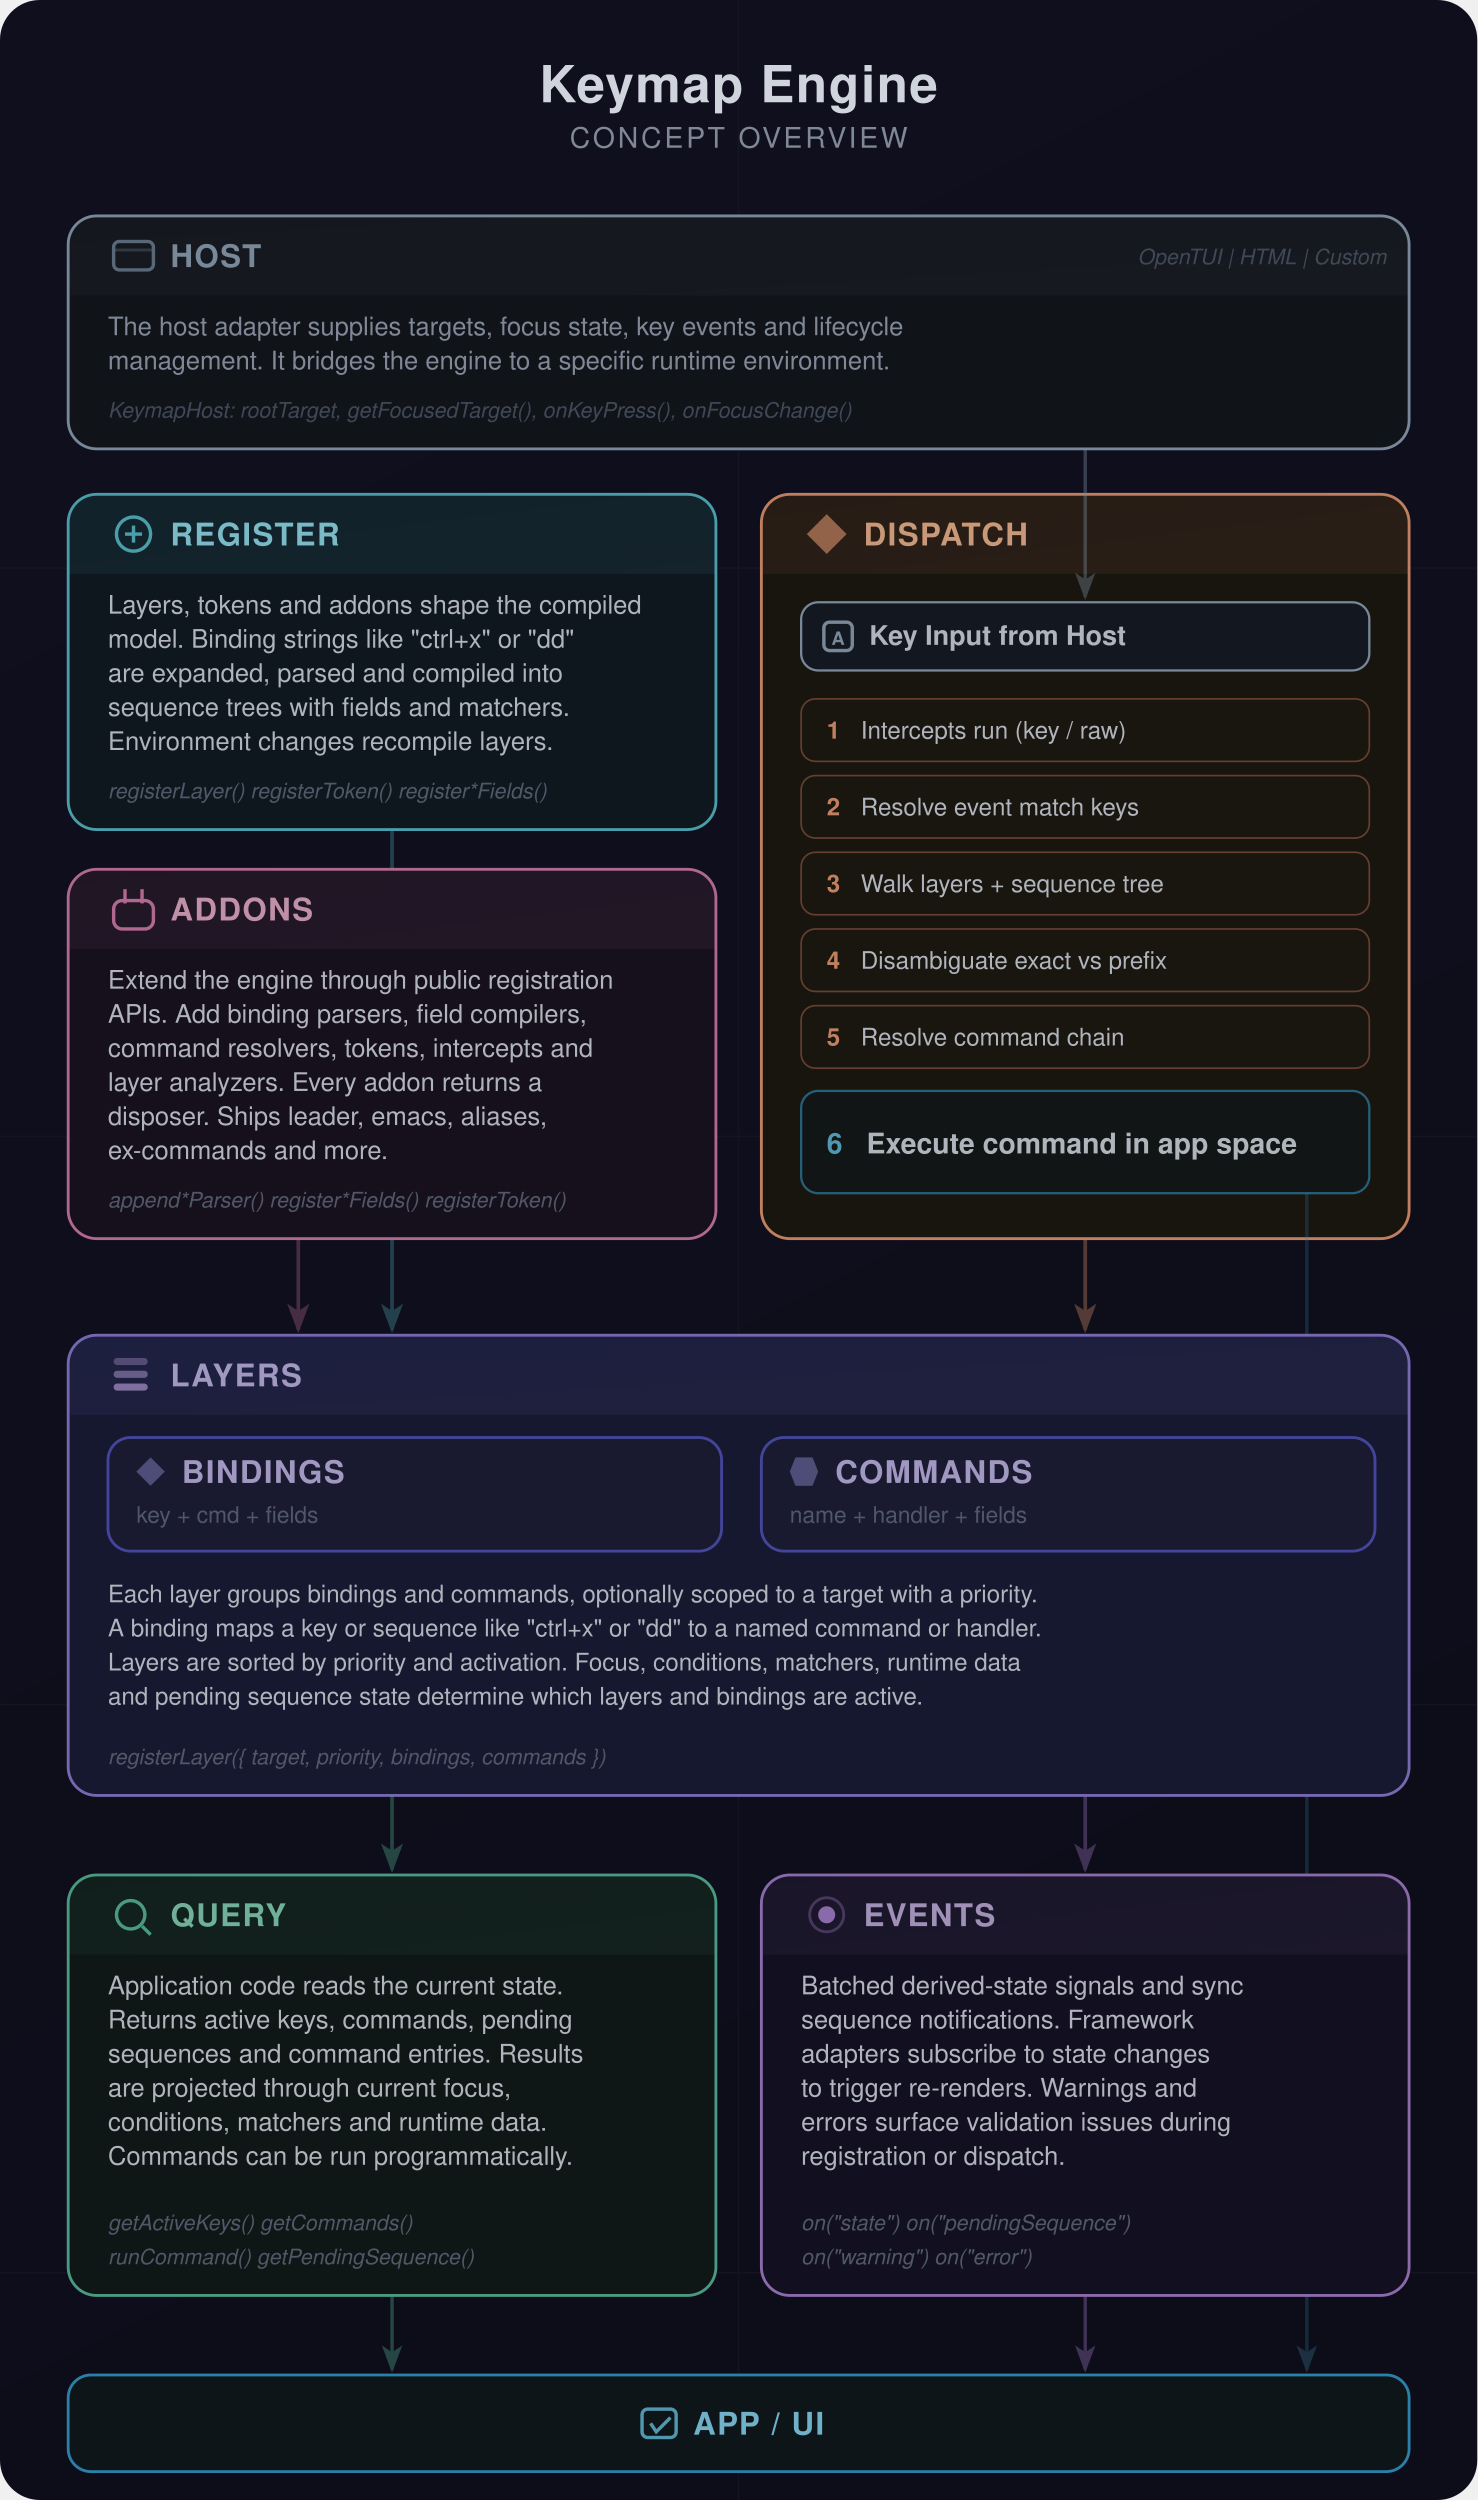
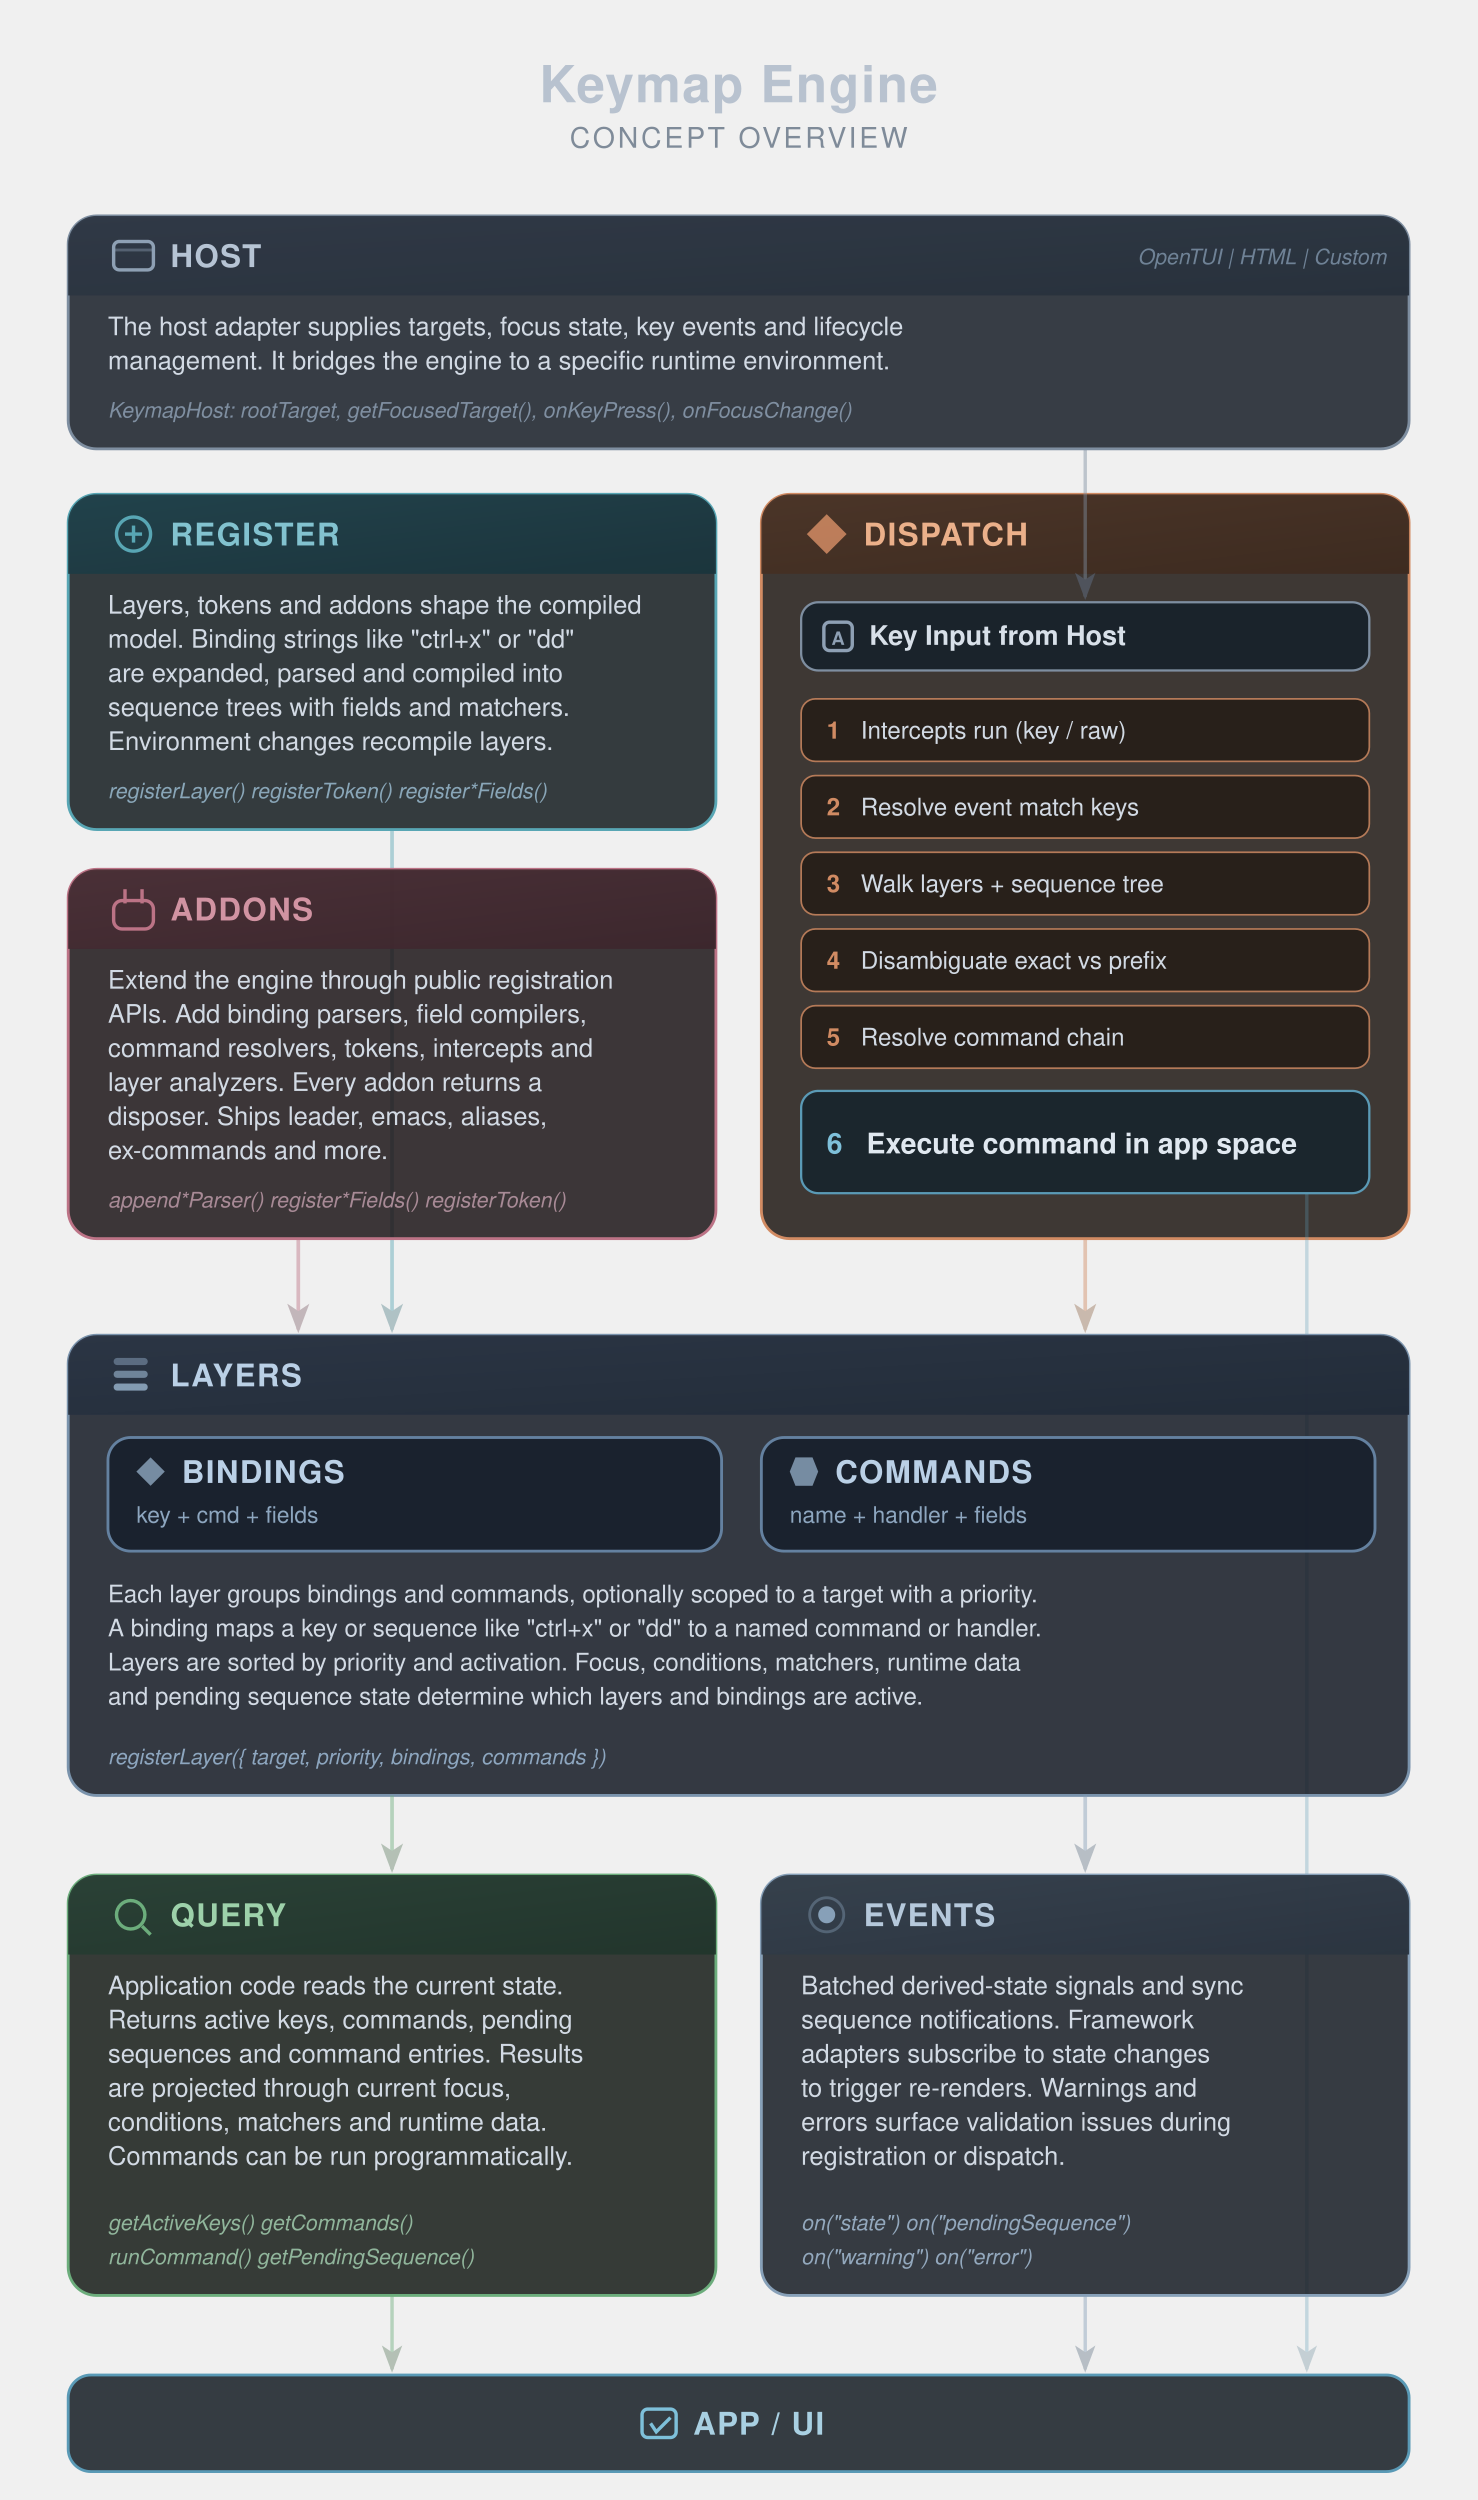
<svg xmlns="http://www.w3.org/2000/svg" viewBox="0 0 520 880" font-family="Helvetica, Arial, sans-serif">
  <defs>
-     <linearGradient id="bgGrad" x1="0" y1="0" x2="0.3" y2="1">
-       <stop offset="0%" stop-color="#0f0f1e" />
-       <stop offset="100%" stop-color="#0d0d1a" />
-     </linearGradient>
    <linearGradient id="layerGrad" x1="0" y1="0" x2="1" y2="1">
-       <stop offset="0%" stop-color="#5558c8" />
-       <stop offset="100%" stop-color="#7668b0" />
+       <stop offset="0%" stop-color="#2b3444" />
+       <stop offset="100%" stop-color="#222b39" />
    </linearGradient>
    <linearGradient id="registerGrad" x1="0" y1="0" x2="1" y2="1">
-       <stop offset="0%" stop-color="#2a8a9a" />
-       <stop offset="100%" stop-color="#4a9eaa" />
+       <stop offset="0%" stop-color="#21424b" />
+       <stop offset="100%" stop-color="#1a343c" />
    </linearGradient>
    <linearGradient id="dispatchGrad" x1="0" y1="0" x2="1" y2="1">
-       <stop offset="0%" stop-color="#b06850" />
-       <stop offset="100%" stop-color="#c08060" />
+       <stop offset="0%" stop-color="#4b3428" />
+       <stop offset="100%" stop-color="#3d2a20" />
    </linearGradient>
    <linearGradient id="queryGrad" x1="0" y1="0" x2="1" y2="1">
-       <stop offset="0%" stop-color="#2a8a6a" />
-       <stop offset="100%" stop-color="#4a9a80" />
+       <stop offset="0%" stop-color="#294135" />
+       <stop offset="100%" stop-color="#21352b" />
    </linearGradient>
    <linearGradient id="addonGrad" x1="0" y1="0" x2="1" y2="1">
-       <stop offset="0%" stop-color="#a05080" />
-       <stop offset="100%" stop-color="#b06890" />
+       <stop offset="0%" stop-color="#4a2f36" />
+       <stop offset="100%" stop-color="#3c262c" />
    </linearGradient>
    <linearGradient id="hostGrad" x1="0" y1="0" x2="1" y2="1">
-       <stop offset="0%" stop-color="#586878" />
-       <stop offset="100%" stop-color="#788898" />
+       <stop offset="0%" stop-color="#2f3946" />
+       <stop offset="100%" stop-color="#27303c" />
    </linearGradient>
    <linearGradient id="stateGrad" x1="0" y1="0" x2="1" y2="1">
-       <stop offset="0%" stop-color="#6a4a9a" />
-       <stop offset="100%" stop-color="#8a6aaa" />
+       <stop offset="0%" stop-color="#35414d" />
+       <stop offset="100%" stop-color="#2a3440" />
    </linearGradient>
    <linearGradient id="appGrad" x1="0" y1="0" x2="1" y2="1">
-       <stop offset="0%" stop-color="#2a80a8" />
-       <stop offset="100%" stop-color="#4a98b8" />
+       <stop offset="0%" stop-color="#22404d" />
+       <stop offset="100%" stop-color="#1c3440" />
    </linearGradient>
    <marker id="arrowCyan" markerWidth="8" markerHeight="6" refX="7" refY="3" orient="auto">
-       <path d="M0,0 L8,3 L0,6 L2,3 Z" fill="#4a9eaa" />
+       <path d="M0,0 L8,3 L0,6 L2,3 Z" fill="#5f8991" />
    </marker>
    <marker id="arrowAmber" markerWidth="8" markerHeight="6" refX="7" refY="3" orient="auto">
-       <path d="M0,0 L8,3 L0,6 L2,3 Z" fill="#c08060" />
+       <path d="M0,0 L8,3 L0,6 L2,3 Z" fill="#9a765b" />
    </marker>
    <marker id="arrowGreen" markerWidth="8" markerHeight="6" refX="7" refY="3" orient="auto">
-       <path d="M0,0 L8,3 L0,6 L2,3 Z" fill="#4a9a80" />
+       <path d="M0,0 L8,3 L0,6 L2,3 Z" fill="#6a866d" />
    </marker>
    <marker id="arrowPink" markerWidth="8" markerHeight="6" refX="7" refY="3" orient="auto">
-       <path d="M0,0 L8,3 L0,6 L2,3 Z" fill="#b06890" />
+       <path d="M0,0 L8,3 L0,6 L2,3 Z" fill="#8a6f78" />
    </marker>
    <marker id="arrowIndigo" markerWidth="8" markerHeight="6" refX="7" refY="3" orient="auto">
-       <path d="M0,0 L8,3 L0,6 L2,3 Z" fill="#8a6aaa" />
+       <path d="M0,0 L8,3 L0,6 L2,3 Z" fill="#708090" />
    </marker>
    <marker id="arrowHost" markerWidth="8" markerHeight="6" refX="7" refY="3" orient="auto">
-       <path d="M0,0 L8,3 L0,6 L2,3 Z" fill="#788898" />
+       <path d="M0,0 L8,3 L0,6 L2,3 Z" fill="#64748b" />
    </marker>
    <marker id="arrowApp" markerWidth="8" markerHeight="6" refX="7" refY="3" orient="auto">
-       <path d="M0,0 L8,3 L0,6 L2,3 Z" fill="#4a98b8" />
+       <path d="M0,0 L8,3 L0,6 L2,3 Z" fill="#5f8395" />
    </marker>
  </defs>
-   <rect width="520" height="880" rx="14" fill="url(#bgGrad)" />
-   <g opacity="0.03">
-     <line x1="0" y1="200" x2="520" y2="200" stroke="#fff" stroke-width="0.5" />
-     <line x1="0" y1="400" x2="520" y2="400" stroke="#fff" stroke-width="0.5" />
-     <line x1="0" y1="600" x2="520" y2="600" stroke="#fff" stroke-width="0.5" />
-     <line x1="0" y1="800" x2="520" y2="800" stroke="#fff" stroke-width="0.5" />
-     <line x1="260" y1="0" x2="260" y2="880" stroke="#fff" stroke-width="0.5" />
-   </g>
-   <text x="260" y="36" text-anchor="middle" fill="#d0d4dc" font-size="18" font-weight="700" letter-spacing="0.5">Keymap Engine</text>
-   <text x="260" y="52" text-anchor="middle" fill="#808898" font-size="10" letter-spacing="1">CONCEPT OVERVIEW</text>
-   <rect x="24" y="76" width="472" height="82" rx="10" fill="#101318" stroke="#788898" stroke-width="1" />
-   <path d="M34,76 L486,76 A10,10 0 0,1 496,86 L496,104 L24,104 L24,86 A10,10 0 0,1 34,76 Z" fill="url(#hostGrad)" opacity="0.06" />
+   <text x="260" y="36" text-anchor="middle" fill="#b8c2cf" font-size="18" font-weight="700" letter-spacing="0.5">Keymap Engine</text>
+   <text x="260" y="52" text-anchor="middle" fill="#7f8b99" font-size="10" letter-spacing="1">CONCEPT OVERVIEW</text>
+   <rect x="24" y="76" width="472" height="82" rx="10" fill="#0f1720" fill-opacity="0.82" stroke="#7e8ea0" stroke-width="1" />
+   <path d="M34,76 L486,76 A10,10 0 0,1 496,86 L496,104 L24,104 L24,86 A10,10 0 0,1 34,76 Z" fill="url(#hostGrad)" opacity="0.95" />
  <g transform="translate(40, 85)">
-     <rect x="0" y="0" width="14" height="10" rx="2" fill="none" stroke="#586878" stroke-width="1.2" />
-     <line x1="0" y1="3" x2="14" y2="3" stroke="#586878" stroke-width="1" opacity="0.4" />
-   </g>
-   <text x="60" y="94" fill="#788898" font-size="11" font-weight="700" letter-spacing="0.5">HOST</text>
-   <text x="488" y="93" fill="#404858" font-size="7.5" font-style="italic" text-anchor="end">OpenTUI | HTML | Custom</text>
-   <text x="38" y="118" fill="#808898" font-size="9">The host adapter supplies targets, focus state, key events and lifecycle</text>
-   <text x="38" y="130" fill="#808898" font-size="9">management. It bridges the engine to a specific runtime environment.</text>
-   <text x="38" y="147" fill="#404858" font-size="7.5" font-style="italic">KeymapHost: rootTarget, getFocusedTarget(), onKeyPress(), onFocusChange()</text>
-   <rect x="24" y="174" width="228" height="118" rx="10" fill="#0e161e" stroke="#4a9eaa" stroke-width="1" />
-   <path d="M34,174 L242,174 A10,10 0 0,1 252,184 L252,202 L24,202 L24,184 A10,10 0 0,1 34,174 Z" fill="url(#registerGrad)" opacity="0.1" />
+     <rect x="0" y="0" width="14" height="10" rx="2" fill="none" stroke="#8ea0b4" stroke-width="1.2" />
+     <line x1="0" y1="3" x2="14" y2="3" stroke="#8ea0b4" stroke-width="1" opacity="0.4" />
+   </g>
+   <text x="60" y="94" fill="#b6c4d4" font-size="11" font-weight="700" letter-spacing="0.5">HOST</text>
+   <text x="488" y="93" fill="#6f8296" font-size="7.5" font-style="italic" text-anchor="end">OpenTUI | HTML | Custom</text>
+   <text x="38" y="118" fill="#d2dae4" font-size="9">The host adapter supplies targets, focus state, key events and lifecycle</text>
+   <text x="38" y="130" fill="#d2dae4" font-size="9">management. It bridges the engine to a specific runtime environment.</text>
+   <text x="38" y="147" fill="#7f8fa1" font-size="7.5" font-style="italic">KeymapHost: rootTarget, getFocusedTarget(), onKeyPress(), onFocusChange()</text>
+   <rect x="24" y="174" width="228" height="118" rx="10" fill="#111a1d" fill-opacity="0.84" stroke="#58a6b4" stroke-width="1" />
+   <path d="M34,174 L242,174 A10,10 0 0,1 252,184 L252,202 L24,202 L24,184 A10,10 0 0,1 34,174 Z" fill="url(#registerGrad)" opacity="0.95" />
  <g transform="translate(40, 181)">
-     <circle cx="7" cy="7" r="6" fill="none" stroke="#4a9eaa" stroke-width="1.2" />
-     <line x1="7" y1="4" x2="7" y2="10" stroke="#4a9eaa" stroke-width="1.2" />
-     <line x1="4" y1="7" x2="10" y2="7" stroke="#4a9eaa" stroke-width="1.2" />
-   </g>
-   <text x="60" y="192" fill="#7abac6" font-size="11" font-weight="700" letter-spacing="0.5">REGISTER</text>
-   <text x="38" y="216" fill="#b0b4bc" font-size="9">Layers, tokens and addons shape the compiled</text>
-   <text x="38" y="228" fill="#b0b4bc" font-size="9">model. Binding strings like "ctrl+x" or "dd"</text>
-   <text x="38" y="240" fill="#b0b4bc" font-size="9">are expanded, parsed and compiled into</text>
-   <text x="38" y="252" fill="#b0b4bc" font-size="9">sequence trees with fields and matchers.</text>
-   <text x="38" y="264" fill="#b0b4bc" font-size="9">Environment changes recompile layers.</text>
-   <text x="38" y="281" fill="#505868" font-size="7.5" font-style="italic">registerLayer() registerToken() register*Fields()</text>
-   <path d="M138,292 L138,440" fill="none" stroke="#4a9eaa" stroke-width="1.3" opacity="0.35" />
-   <rect x="24" y="306" width="228" height="130" rx="10" fill="#16101c" stroke="#b06890" stroke-width="1" />
-   <path d="M34,306 L242,306 A10,10 0 0,1 252,316 L252,334 L24,334 L24,316 A10,10 0 0,1 34,306 Z" fill="url(#addonGrad)" opacity="0.08" />
+     <circle cx="7" cy="7" r="6" fill="none" stroke="#58a6b4" stroke-width="1.2" />
+     <line x1="7" y1="4" x2="7" y2="10" stroke="#58a6b4" stroke-width="1.2" />
+     <line x1="4" y1="7" x2="10" y2="7" stroke="#58a6b4" stroke-width="1.2" />
+   </g>
+   <text x="60" y="192" fill="#82c2cf" font-size="11" font-weight="700" letter-spacing="0.5">REGISTER</text>
+   <text x="38" y="216" fill="#d2dae4" font-size="9">Layers, tokens and addons shape the compiled</text>
+   <text x="38" y="228" fill="#d2dae4" font-size="9">model. Binding strings like "ctrl+x" or "dd"</text>
+   <text x="38" y="240" fill="#d2dae4" font-size="9">are expanded, parsed and compiled into</text>
+   <text x="38" y="252" fill="#d2dae4" font-size="9">sequence trees with fields and matchers.</text>
+   <text x="38" y="264" fill="#d2dae4" font-size="9">Environment changes recompile layers.</text>
+   <text x="38" y="281" fill="#89a6b8" font-size="7.5" font-style="italic">registerLayer() registerToken() register*Fields()</text>
+   <path d="M138,292 L138,440" fill="none" stroke="#58a6b4" stroke-width="1.3" opacity="0.45" />
+   <rect x="24" y="306" width="228" height="130" rx="10" fill="#1b1316" fill-opacity="0.84" stroke="#bc7386" stroke-width="1" />
+   <path d="M34,306 L242,306 A10,10 0 0,1 252,316 L252,334 L24,334 L24,316 A10,10 0 0,1 34,306 Z" fill="url(#addonGrad)" opacity="0.95" />
  <g transform="translate(40, 313)">
-     <rect x="0" y="4" width="14" height="10" rx="3" fill="none" stroke="#b06890" stroke-width="1.2" />
-     <line x1="4" y1="0" x2="4" y2="5" stroke="#b06890" stroke-width="1.2" />
-     <line x1="10" y1="0" x2="10" y2="5" stroke="#b06890" stroke-width="1.2" />
-   </g>
-   <text x="60" y="324" fill="#c090a8" font-size="11" font-weight="700" letter-spacing="0.5">ADDONS</text>
-   <text x="38" y="348" fill="#b0b4bc" font-size="9">Extend the engine through public registration</text>
-   <text x="38" y="360" fill="#b0b4bc" font-size="9">APIs. Add binding parsers, field compilers,</text>
-   <text x="38" y="372" fill="#b0b4bc" font-size="9">command resolvers, tokens, intercepts and</text>
-   <text x="38" y="384" fill="#b0b4bc" font-size="9">layer analyzers. Every addon returns a</text>
-   <text x="38" y="396" fill="#b0b4bc" font-size="9">disposer. Ships leader, emacs, aliases,</text>
-   <text x="38" y="408" fill="#b0b4bc" font-size="9">ex-commands and more.</text>
-   <text x="38" y="425" fill="#505868" font-size="7.5" font-style="italic">append*Parser() register*Fields() registerToken()</text>
-   <rect x="268" y="174" width="228" height="262" rx="10" fill="#18140e" stroke="#c08060" stroke-width="1" />
-   <path d="M278,174 L486,174 A10,10 0 0,1 496,184 L496,202 L268,202 L268,184 A10,10 0 0,1 278,174 Z" fill="url(#dispatchGrad)" opacity="0.1" />
+     <rect x="0" y="4" width="14" height="10" rx="3" fill="none" stroke="#bc7386" stroke-width="1.2" />
+     <line x1="4" y1="0" x2="4" y2="5" stroke="#bc7386" stroke-width="1.2" />
+     <line x1="10" y1="0" x2="10" y2="5" stroke="#bc7386" stroke-width="1.2" />
+   </g>
+   <text x="60" y="324" fill="#d193a2" font-size="11" font-weight="700" letter-spacing="0.5">ADDONS</text>
+   <text x="38" y="348" fill="#d2dae4" font-size="9">Extend the engine through public registration</text>
+   <text x="38" y="360" fill="#d2dae4" font-size="9">APIs. Add binding parsers, field compilers,</text>
+   <text x="38" y="372" fill="#d2dae4" font-size="9">command resolvers, tokens, intercepts and</text>
+   <text x="38" y="384" fill="#d2dae4" font-size="9">layer analyzers. Every addon returns a</text>
+   <text x="38" y="396" fill="#d2dae4" font-size="9">disposer. Ships leader, emacs, aliases,</text>
+   <text x="38" y="408" fill="#d2dae4" font-size="9">ex-commands and more.</text>
+   <text x="38" y="425" fill="#a88a96" font-size="7.5" font-style="italic">append*Parser() register*Fields() registerToken()</text>
+   <rect x="268" y="174" width="228" height="262" rx="10" fill="#1d1611" fill-opacity="0.84" stroke="#d18b63" stroke-width="1" />
+   <path d="M278,174 L486,174 A10,10 0 0,1 496,184 L496,202 L268,202 L268,184 A10,10 0 0,1 278,174 Z" fill="url(#dispatchGrad)" opacity="0.95" />
  <g transform="translate(284, 181)">
-     <polygon points="0,7 7,0 14,7 7,14" fill="#c08060" opacity="0.7" />
-   </g>
-   <text x="304" y="192" fill="#c89878" font-size="11" font-weight="700" letter-spacing="0.5">DISPATCH</text>
-   <path d="M382,158 L382,210" fill="none" stroke="#788898" stroke-width="1.2" marker-end="url(#arrowHost)" opacity="0.4" />
-   <rect x="282" y="212" width="200" height="24" rx="6" fill="#131820" stroke="#788898" stroke-width="0.8" />
+     <polygon points="0,7 7,0 14,7 7,14" fill="#d18b63" opacity="0.85" />
+   </g>
+   <text x="304" y="192" fill="#ebb08a" font-size="11" font-weight="700" letter-spacing="0.5">DISPATCH</text>
+   <path d="M382,158 L382,210" fill="none" stroke="#7e8ea0" stroke-width="1.2" marker-end="url(#arrowHost)" opacity="0.45" />
+   <rect x="282" y="212" width="200" height="24" rx="6" fill="#15202a" fill-opacity="0.85" stroke="#7e8ea0" stroke-width="0.8" />
  <g transform="translate(290, 219)">
-     <rect x="0" y="0" width="10" height="10" rx="2" fill="none" stroke="#788898" stroke-width="1.2" />
-     <text x="5" y="8" text-anchor="middle" fill="#788898" font-size="6.5" font-weight="700">A</text>
-   </g>
-   <text x="306" y="227" fill="#b0b4bc" font-size="9.5" font-weight="600">Key Input from Host</text>
-   <rect x="282" y="246" width="200" height="22" rx="5" fill="#1a1510" stroke="#b06850" stroke-width="0.6" opacity="0.5" />
-   <text x="291" y="260" fill="#c08060" font-size="8.5" font-weight="600">1</text>
-   <text x="303" y="260" fill="#b0b4bc" font-size="8.5">Intercepts run (key / raw)</text>
-   <rect x="282" y="273" width="200" height="22" rx="5" fill="#1a1510" stroke="#b06850" stroke-width="0.6" opacity="0.5" />
-   <text x="291" y="287" fill="#c08060" font-size="8.5" font-weight="600">2</text>
-   <text x="303" y="287" fill="#b0b4bc" font-size="8.5">Resolve event match keys</text>
-   <rect x="282" y="300" width="200" height="22" rx="5" fill="#1a1510" stroke="#b06850" stroke-width="0.6" opacity="0.5" />
-   <text x="291" y="314" fill="#c08060" font-size="8.5" font-weight="600">3</text>
-   <text x="303" y="314" fill="#b0b4bc" font-size="8.5">Walk layers + sequence tree</text>
-   <rect x="282" y="327" width="200" height="22" rx="5" fill="#1a1510" stroke="#b06850" stroke-width="0.6" opacity="0.5" />
-   <text x="291" y="341" fill="#c08060" font-size="8.5" font-weight="600">4</text>
-   <text x="303" y="341" fill="#b0b4bc" font-size="8.5">Disambiguate exact vs prefix</text>
-   <rect x="282" y="354" width="200" height="22" rx="5" fill="#1a1510" stroke="#b06850" stroke-width="0.6" opacity="0.5" />
-   <text x="291" y="368" fill="#c08060" font-size="8.5" font-weight="600">5</text>
-   <text x="303" y="368" fill="#b0b4bc" font-size="8.5">Resolve command chain</text>
-   <rect x="282" y="384" width="200" height="36" rx="6" fill="#0e1518" stroke="#2a80a8" stroke-width="0.8" opacity="0.7" />
-   <text x="291" y="406" fill="#5098b0" font-size="10" font-weight="700">6</text>
-   <text x="305" y="406" fill="#b0b4bc" font-size="10" font-weight="700">Execute command in app space</text>
-   <path d="M460,420 L460,834" fill="none" stroke="#2a80a8" stroke-width="1.2" marker-end="url(#arrowApp)" opacity="0.25" />
-   <path d="M138,440 L138,468" fill="none" stroke="#4a9eaa" stroke-width="1.3" marker-end="url(#arrowCyan)" opacity="0.35" />
-   <path d="M105,436 L105,468" fill="none" stroke="#b06890" stroke-width="1.3" marker-end="url(#arrowPink)" opacity="0.35" />
-   <path d="M382,436 L382,468" fill="none" stroke="#c08060" stroke-width="1.3" marker-end="url(#arrowAmber)" opacity="0.4" />
-   <rect x="24" y="470" width="472" height="162" rx="10" fill="#161830" stroke="#7668b0" stroke-width="1" />
-   <path d="M34,470 L486,470 A10,10 0 0,1 496,480 L496,498 L24,498 L24,480 A10,10 0 0,1 34,470 Z" fill="url(#layerGrad)" opacity="0.1" />
+     <rect x="0" y="0" width="10" height="10" rx="2" fill="none" stroke="#8ea0b4" stroke-width="1.2" />
+     <text x="5" y="8" text-anchor="middle" fill="#8ea0b4" font-size="6.5" font-weight="700">A</text>
+   </g>
+   <text x="306" y="227" fill="#d8e0e9" font-size="9.5" font-weight="600">Key Input from Host</text>
+   <rect x="282" y="246" width="200" height="22" rx="5" fill="#261d17" fill-opacity="0.88" stroke="#b57a58" stroke-width="0.6" opacity="1" />
+   <text x="291" y="260" fill="#d18b63" font-size="8.5" font-weight="600">1</text>
+   <text x="303" y="260" fill="#d2dae4" font-size="8.5">Intercepts run (key / raw)</text>
+   <rect x="282" y="273" width="200" height="22" rx="5" fill="#261d17" fill-opacity="0.88" stroke="#b57a58" stroke-width="0.6" opacity="1" />
+   <text x="291" y="287" fill="#d18b63" font-size="8.5" font-weight="600">2</text>
+   <text x="303" y="287" fill="#d2dae4" font-size="8.5">Resolve event match keys</text>
+   <rect x="282" y="300" width="200" height="22" rx="5" fill="#261d17" fill-opacity="0.88" stroke="#b57a58" stroke-width="0.6" opacity="1" />
+   <text x="291" y="314" fill="#d18b63" font-size="8.5" font-weight="600">3</text>
+   <text x="303" y="314" fill="#d2dae4" font-size="8.5">Walk layers + sequence tree</text>
+   <rect x="282" y="327" width="200" height="22" rx="5" fill="#261d17" fill-opacity="0.88" stroke="#b57a58" stroke-width="0.6" opacity="1" />
+   <text x="291" y="341" fill="#d18b63" font-size="8.5" font-weight="600">4</text>
+   <text x="303" y="341" fill="#d2dae4" font-size="8.5">Disambiguate exact vs prefix</text>
+   <rect x="282" y="354" width="200" height="22" rx="5" fill="#261d17" fill-opacity="0.88" stroke="#b57a58" stroke-width="0.6" opacity="1" />
+   <text x="291" y="368" fill="#d18b63" font-size="8.5" font-weight="600">5</text>
+   <text x="303" y="368" fill="#d2dae4" font-size="8.5">Resolve command chain</text>
+   <rect x="282" y="384" width="200" height="36" rx="6" fill="#18252d" fill-opacity="0.9" stroke="#5a9ab6" stroke-width="0.8" opacity="1" />
+   <text x="291" y="406" fill="#7ec0da" font-size="10" font-weight="700">6</text>
+   <text x="305" y="406" fill="#e0e8f0" font-size="10" font-weight="700">Execute command in app space</text>
+   <path d="M460,420 L460,834" fill="none" stroke="#5a9ab6" stroke-width="1.2" marker-end="url(#arrowApp)" opacity="0.3" />
+   <path d="M138,440 L138,468" fill="none" stroke="#58a6b4" stroke-width="1.3" marker-end="url(#arrowCyan)" opacity="0.45" />
+   <path d="M105,436 L105,468" fill="none" stroke="#bc7386" stroke-width="1.3" marker-end="url(#arrowPink)" opacity="0.45" />
+   <path d="M382,436 L382,468" fill="none" stroke="#d18b63" stroke-width="1.3" marker-end="url(#arrowAmber)" opacity="0.45" />
+   <rect x="24" y="470" width="472" height="162" rx="10" fill="#111722" fill-opacity="0.84" stroke="#7a93ac" stroke-width="1" />
+   <path d="M34,470 L486,470 A10,10 0 0,1 496,480 L496,498 L24,498 L24,480 A10,10 0 0,1 34,470 Z" fill="url(#layerGrad)" opacity="0.95" />
  <g transform="translate(40, 476)">
-     <rect x="0" y="2" width="12" height="2.5" rx="1.2" fill="#8878a8" opacity="0.5" />
-     <rect x="0" y="6.5" width="12" height="2.5" rx="1.2" fill="#8878a8" opacity="0.7" />
-     <rect x="0" y="11" width="12" height="2.5" rx="1.2" fill="#8878a8" opacity="0.9" />
-   </g>
-   <text x="60" y="488" fill="#a098c0" font-size="11" font-weight="700" letter-spacing="0.5">LAYERS</text>
-   <rect x="38" y="506" width="216" height="40" rx="8" fill="#1a1a30" stroke="#5558c8" stroke-width="1" opacity="0.7" />
+     <rect x="0" y="2" width="12" height="2.5" rx="1.2" fill="#8da6bf" opacity="0.5" />
+     <rect x="0" y="6.5" width="12" height="2.5" rx="1.2" fill="#8da6bf" opacity="0.7" />
+     <rect x="0" y="11" width="12" height="2.5" rx="1.2" fill="#8da6bf" opacity="0.9" />
+   </g>
+   <text x="60" y="488" fill="#bad0e6" font-size="11" font-weight="700" letter-spacing="0.5">LAYERS</text>
+   <rect x="38" y="506" width="216" height="40" rx="8" fill="#18202d" fill-opacity="0.9" stroke="#6481a0" stroke-width="1" opacity="1" />
  <g transform="translate(48, 513)">
-     <path d="M0,5 L5,0 L10,5 L5,10 Z" fill="#7070a8" opacity="0.6" />
-   </g>
-   <text x="64" y="522" fill="#a098c0" font-size="11" font-weight="700" letter-spacing="0.5">BINDINGS</text>
-   <text x="48" y="536" fill="#505868" font-size="8">key + cmd + fields</text>
-   <rect x="268" y="506" width="216" height="40" rx="8" fill="#1a1a30" stroke="#5558c8" stroke-width="1" opacity="0.7" />
+     <path d="M0,5 L5,0 L10,5 L5,10 Z" fill="#8da6bf" opacity="0.8" />
+   </g>
+   <text x="64" y="522" fill="#bad0e6" font-size="11" font-weight="700" letter-spacing="0.5">BINDINGS</text>
+   <text x="48" y="536" fill="#8da6bf" font-size="8">key + cmd + fields</text>
+   <rect x="268" y="506" width="216" height="40" rx="8" fill="#18202d" fill-opacity="0.9" stroke="#6481a0" stroke-width="1" opacity="1" />
  <g transform="translate(278, 513)">
-     <path d="M2,0 L8,0 L10,5 L8,10 L2,10 L0,5 Z" fill="#7070a8" opacity="0.6" />
-   </g>
-   <text x="294" y="522" fill="#a098c0" font-size="11" font-weight="700" letter-spacing="0.5">COMMANDS</text>
-   <text x="278" y="536" fill="#505868" font-size="8">name + handler + fields</text>
-   <text x="38" y="564" fill="#b0b4bc" font-size="8.5">Each layer groups bindings and commands, optionally scoped to a target with a priority.</text>
-   <text x="38" y="576" fill="#b0b4bc" font-size="8.5">A binding maps a key or sequence like "ctrl+x" or "dd" to a named command or handler.</text>
-   <text x="38" y="588" fill="#b0b4bc" font-size="8.5">Layers are sorted by priority and activation. Focus, conditions, matchers, runtime data</text>
-   <text x="38" y="600" fill="#b0b4bc" font-size="8.5">and pending sequence state determine which layers and bindings are active.</text>
-   <text x="38" y="621" fill="#505868" font-size="7.5" font-style="italic">registerLayer({ target, priority, bindings, commands })</text>
-   <path d="M138,632 L138,658" fill="none" stroke="#4a9a80" stroke-width="1.3" marker-end="url(#arrowGreen)" opacity="0.4" />
-   <path d="M382,632 L382,658" fill="none" stroke="#8a6aaa" stroke-width="1.3" marker-end="url(#arrowIndigo)" opacity="0.4" />
-   <rect x="24" y="660" width="228" height="148" rx="10" fill="#0e1616" stroke="#4a9a80" stroke-width="1" />
-   <path d="M34,660 L242,660 A10,10 0 0,1 252,670 L252,688 L24,688 L24,670 A10,10 0 0,1 34,660 Z" fill="url(#queryGrad)" opacity="0.08" />
+     <path d="M2,0 L8,0 L10,5 L8,10 L2,10 L0,5 Z" fill="#8da6bf" opacity="0.8" />
+   </g>
+   <text x="294" y="522" fill="#bad0e6" font-size="11" font-weight="700" letter-spacing="0.5">COMMANDS</text>
+   <text x="278" y="536" fill="#8da6bf" font-size="8">name + handler + fields</text>
+   <text x="38" y="564" fill="#d2dae4" font-size="8.5">Each layer groups bindings and commands, optionally scoped to a target with a priority.</text>
+   <text x="38" y="576" fill="#d2dae4" font-size="8.5">A binding maps a key or sequence like "ctrl+x" or "dd" to a named command or handler.</text>
+   <text x="38" y="588" fill="#d2dae4" font-size="8.5">Layers are sorted by priority and activation. Focus, conditions, matchers, runtime data</text>
+   <text x="38" y="600" fill="#d2dae4" font-size="8.5">and pending sequence state determine which layers and bindings are active.</text>
+   <text x="38" y="621" fill="#8da6bf" font-size="7.5" font-style="italic">registerLayer({ target, priority, bindings, commands })</text>
+   <path d="M138,632 L138,658" fill="none" stroke="#6cad7c" stroke-width="1.3" marker-end="url(#arrowGreen)" opacity="0.45" />
+   <path d="M382,632 L382,658" fill="none" stroke="#87a0b8" stroke-width="1.3" marker-end="url(#arrowIndigo)" opacity="0.45" />
+   <rect x="24" y="660" width="228" height="148" rx="10" fill="#131a15" fill-opacity="0.84" stroke="#6cad7c" stroke-width="1" />
+   <path d="M34,660 L242,660 A10,10 0 0,1 252,670 L252,688 L24,688 L24,670 A10,10 0 0,1 34,660 Z" fill="url(#queryGrad)" opacity="0.95" />
  <g transform="translate(40, 668)">
-     <circle cx="6" cy="6" r="5" fill="none" stroke="#4a9a80" stroke-width="1.2" />
-     <line x1="10" y1="10" x2="13" y2="13" stroke="#4a9a80" stroke-width="1.2" />
-   </g>
-   <text x="60" y="678" fill="#70b098" font-size="11" font-weight="700" letter-spacing="0.5">QUERY</text>
-   <text x="38" y="702" fill="#b0b4bc" font-size="9">Application code reads the current state.</text>
-   <text x="38" y="714" fill="#b0b4bc" font-size="9">Returns active keys, commands, pending</text>
-   <text x="38" y="726" fill="#b0b4bc" font-size="9">sequences and command entries. Results</text>
-   <text x="38" y="738" fill="#b0b4bc" font-size="9">are projected through current focus,</text>
-   <text x="38" y="750" fill="#b0b4bc" font-size="9">conditions, matchers and runtime data.</text>
-   <text x="38" y="762" fill="#b0b4bc" font-size="9">Commands can be run programmatically.</text>
-   <text x="38" y="785" fill="#505868" font-size="7.5" font-style="italic">getActiveKeys() getCommands()</text>
-   <text x="38" y="797" fill="#505868" font-size="7.5" font-style="italic">runCommand() getPendingSequence()</text>
-   <rect x="268" y="660" width="228" height="148" rx="10" fill="#121020" stroke="#8a6aaa" stroke-width="1" />
-   <path d="M278,660 L486,660 A10,10 0 0,1 496,670 L496,688 L268,688 L268,670 A10,10 0 0,1 278,660 Z" fill="url(#stateGrad)" opacity="0.08" />
+     <circle cx="6" cy="6" r="5" fill="none" stroke="#6cad7c" stroke-width="1.2" />
+     <line x1="10" y1="10" x2="13" y2="13" stroke="#6cad7c" stroke-width="1.2" />
+   </g>
+   <text x="60" y="678" fill="#9dd1aa" font-size="11" font-weight="700" letter-spacing="0.5">QUERY</text>
+   <text x="38" y="702" fill="#d2dae4" font-size="9">Application code reads the current state.</text>
+   <text x="38" y="714" fill="#d2dae4" font-size="9">Returns active keys, commands, pending</text>
+   <text x="38" y="726" fill="#d2dae4" font-size="9">sequences and command entries. Results</text>
+   <text x="38" y="738" fill="#d2dae4" font-size="9">are projected through current focus,</text>
+   <text x="38" y="750" fill="#d2dae4" font-size="9">conditions, matchers and runtime data.</text>
+   <text x="38" y="762" fill="#d2dae4" font-size="9">Commands can be run programmatically.</text>
+   <text x="38" y="785" fill="#90b59b" font-size="7.5" font-style="italic">getActiveKeys() getCommands()</text>
+   <text x="38" y="797" fill="#90b59b" font-size="7.5" font-style="italic">runCommand() getPendingSequence()</text>
+   <rect x="268" y="660" width="228" height="148" rx="10" fill="#141922" fill-opacity="0.84" stroke="#87a0b8" stroke-width="1" />
+   <path d="M278,660 L486,660 A10,10 0 0,1 496,670 L496,688 L268,688 L268,670 A10,10 0 0,1 278,660 Z" fill="url(#stateGrad)" opacity="0.95" />
  <g transform="translate(284, 667)">
-     <circle cx="7" cy="7" r="3" fill="#8a6aaa" />
-     <circle cx="7" cy="7" r="6" fill="none" stroke="#8a6aaa" stroke-width="1" opacity="0.4" />
-   </g>
-   <text x="304" y="678" fill="#a090b8" font-size="11" font-weight="700" letter-spacing="0.5">EVENTS</text>
-   <text x="282" y="702" fill="#b0b4bc" font-size="9">Batched derived-state signals and sync</text>
-   <text x="282" y="714" fill="#b0b4bc" font-size="9">sequence notifications. Framework</text>
-   <text x="282" y="726" fill="#b0b4bc" font-size="9">adapters subscribe to state changes</text>
-   <text x="282" y="738" fill="#b0b4bc" font-size="9">to trigger re-renders. Warnings and</text>
-   <text x="282" y="750" fill="#b0b4bc" font-size="9">errors surface validation issues during</text>
-   <text x="282" y="762" fill="#b0b4bc" font-size="9">registration or dispatch.</text>
-   <text x="282" y="785" fill="#505868" font-size="7.5" font-style="italic">on("state") on("pendingSequence")</text>
-   <text x="282" y="797" fill="#505868" font-size="7.5" font-style="italic">on("warning") on("error")</text>
-   <path d="M138,808 L138,834" fill="none" stroke="#4a9a80" stroke-width="1.2" marker-end="url(#arrowGreen)" opacity="0.4" />
-   <path d="M382,808 L382,834" fill="none" stroke="#8a6aaa" stroke-width="1.2" marker-end="url(#arrowIndigo)" opacity="0.4" />
-   <rect x="24" y="836" width="472" height="34" rx="8" fill="#0e1518" stroke="#2a80a8" stroke-width="1" />
+     <circle cx="7" cy="7" r="3" fill="#87a0b8" />
+     <circle cx="7" cy="7" r="6" fill="none" stroke="#87a0b8" stroke-width="1" opacity="0.4" />
+   </g>
+   <text x="304" y="678" fill="#b5c8db" font-size="11" font-weight="700" letter-spacing="0.5">EVENTS</text>
+   <text x="282" y="702" fill="#d2dae4" font-size="9">Batched derived-state signals and sync</text>
+   <text x="282" y="714" fill="#d2dae4" font-size="9">sequence notifications. Framework</text>
+   <text x="282" y="726" fill="#d2dae4" font-size="9">adapters subscribe to state changes</text>
+   <text x="282" y="738" fill="#d2dae4" font-size="9">to trigger re-renders. Warnings and</text>
+   <text x="282" y="750" fill="#d2dae4" font-size="9">errors surface validation issues during</text>
+   <text x="282" y="762" fill="#d2dae4" font-size="9">registration or dispatch.</text>
+   <text x="282" y="785" fill="#93a8bd" font-size="7.5" font-style="italic">on("state") on("pendingSequence")</text>
+   <text x="282" y="797" fill="#93a8bd" font-size="7.5" font-style="italic">on("warning") on("error")</text>
+   <path d="M138,808 L138,834" fill="none" stroke="#6cad7c" stroke-width="1.2" marker-end="url(#arrowGreen)" opacity="0.45" />
+   <path d="M382,808 L382,834" fill="none" stroke="#87a0b8" stroke-width="1.2" marker-end="url(#arrowIndigo)" opacity="0.45" />
+   <rect x="24" y="836" width="472" height="34" rx="8" fill="#121b22" fill-opacity="0.84" stroke="#5a9ab6" stroke-width="1" />
  <g transform="translate(226, 848)">
-     <rect x="0" y="0" width="12" height="10" rx="2" fill="none" stroke="#5098b0" stroke-width="1.2" />
-     <polyline points="3,5 5,8 10,3" fill="none" stroke="#5098b0" stroke-width="1.2" />
-   </g>
-   <text x="244" y="857" fill="#70b0c8" font-size="11" font-weight="700" letter-spacing="0.5">APP / UI</text>
+     <rect x="0" y="0" width="12" height="10" rx="2" fill="none" stroke="#7ec0da" stroke-width="1.2" />
+     <polyline points="3,5 5,8 10,3" fill="none" stroke="#7ec0da" stroke-width="1.2" />
+   </g>
+   <text x="244" y="857" fill="#a9d0e2" font-size="11" font-weight="700" letter-spacing="0.5">APP / UI</text>
</svg>
